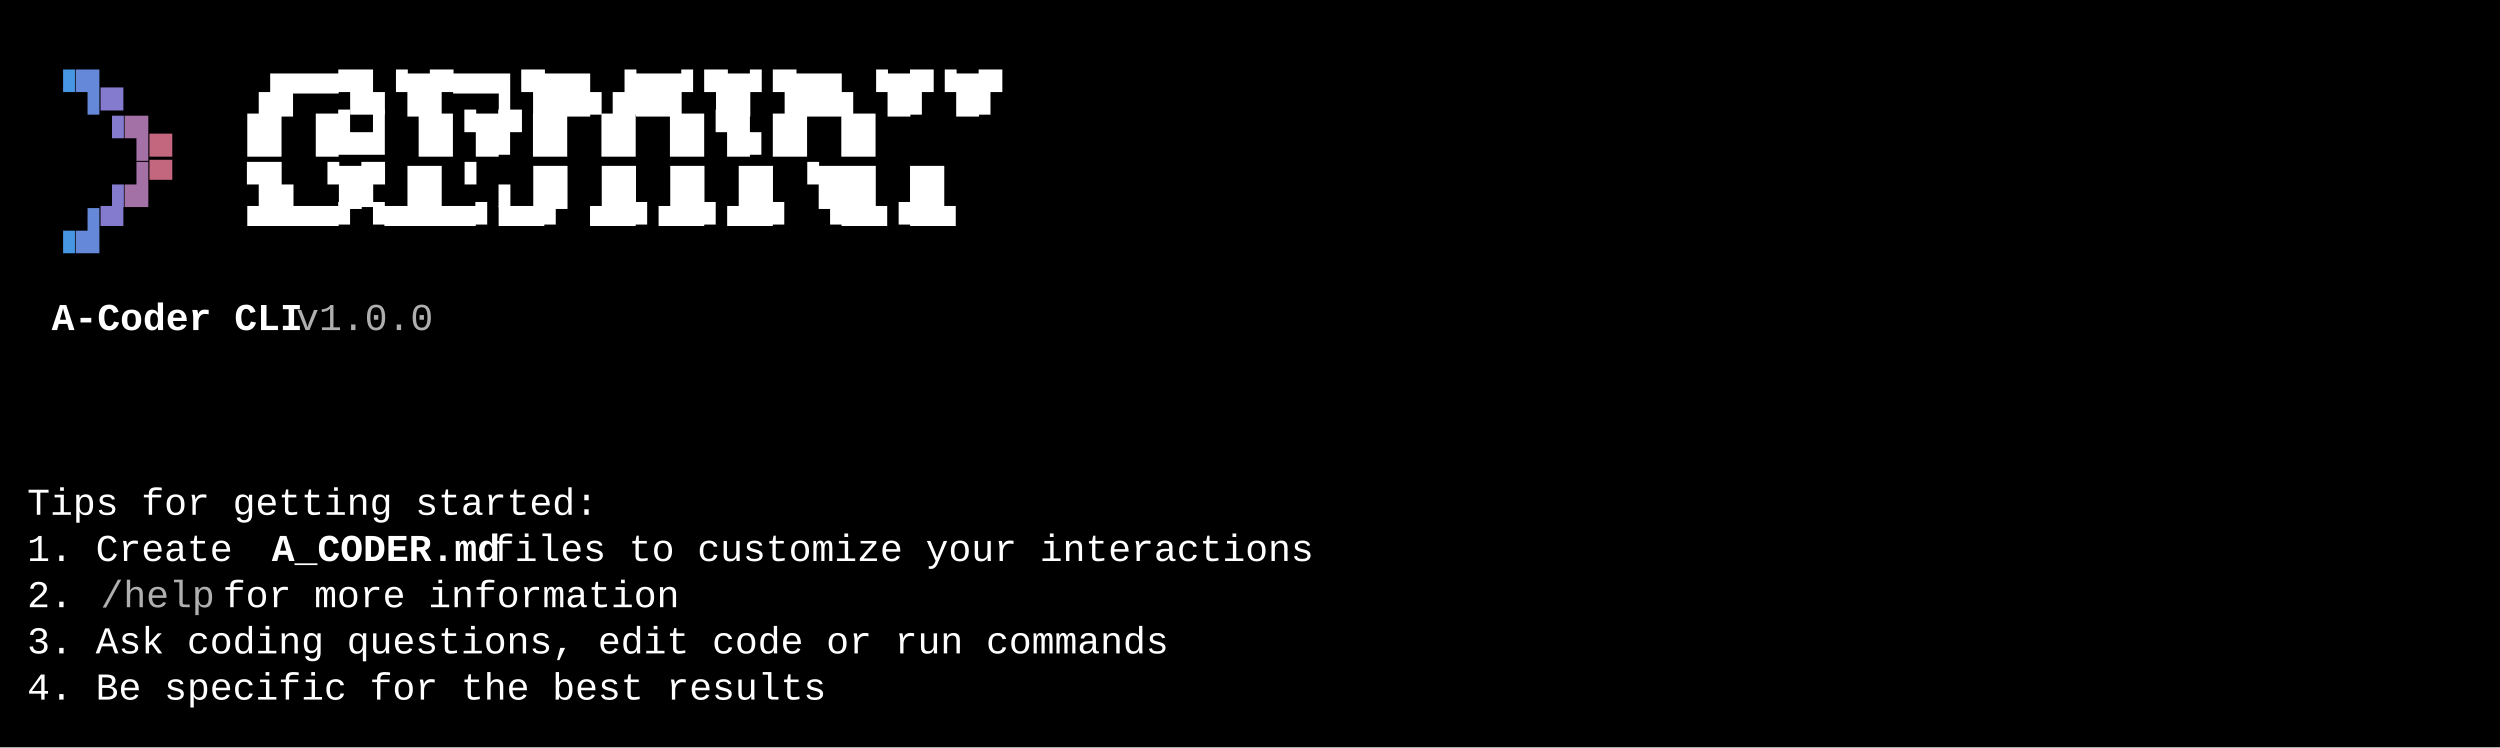
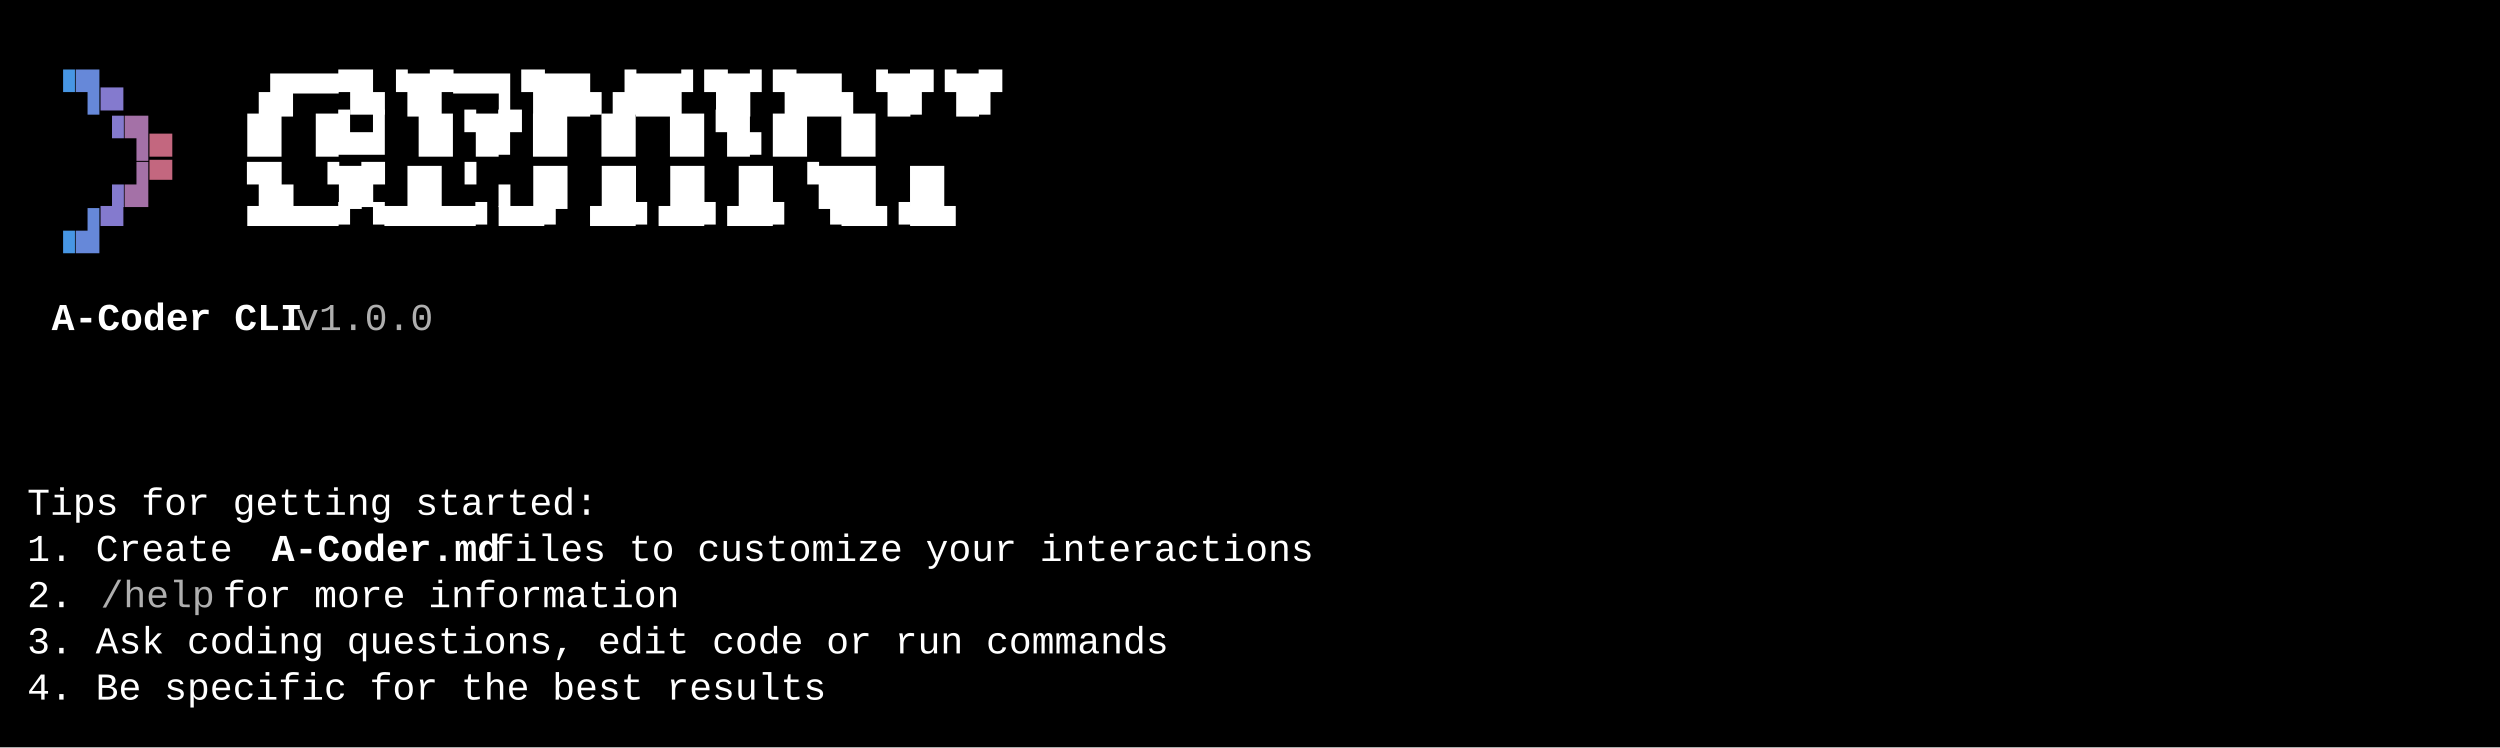
<svg xmlns="http://www.w3.org/2000/svg" width="920" height="275" viewBox="0 0 920 275">
  <style>
    text { font-family: Consolas, "Courier New", monospace; font-size: 14px; dominant-baseline: text-before-edge; white-space: pre; }
  </style>
  <rect width="920" height="275" fill="#000000" />
  <g transform="translate(10, 10)">
    <text x="9" y="19" fill="#4796e4" textLength="9" lengthAdjust="spacingAndGlyphs">▝</text>
    <text x="18" y="19" fill="#6688d9" textLength="9" lengthAdjust="spacingAndGlyphs">▜</text>
    <text x="27" y="19" fill="#847ace" textLength="9" lengthAdjust="spacingAndGlyphs">▄</text>
    <text x="81" y="19" fill="#ffffff" textLength="297" lengthAdjust="spacingAndGlyphs">▗█▀▀▜▙▝█▛▀▀▌▜██▖▟██▘▜█▘▜██▖▝█▛▝█▛</text>
    <text x="27" y="36" fill="#847ace" textLength="9" lengthAdjust="spacingAndGlyphs">▝</text>
    <text x="36" y="36" fill="#a471a7" textLength="9" lengthAdjust="spacingAndGlyphs">▜</text>
    <text x="45" y="36" fill="#c3677f" textLength="9" lengthAdjust="spacingAndGlyphs">▄</text>
    <text x="81" y="36" fill="#ffffff" textLength="297" lengthAdjust="spacingAndGlyphs">█▌     █▙▟  ▐█▝█▛▐█ ▐█ ▐█▝█▖█▌ █▌</text>
    <text x="27" y="53" fill="#847ace" textLength="9" lengthAdjust="spacingAndGlyphs">▗</text>
    <text x="36" y="53" fill="#a471a7" textLength="9" lengthAdjust="spacingAndGlyphs">▟</text>
    <text x="45" y="53" fill="#c3677f" textLength="9" lengthAdjust="spacingAndGlyphs">▀</text>
    <text x="81" y="53" fill="#ffffff" textLength="297" lengthAdjust="spacingAndGlyphs">▜▙ ▝█▛ █▌▝ ▖▐█   ▐█ ▐█ ▐█ ▝██▌ █▌</text>
    <text x="9" y="70" fill="#4796e4" textLength="9" lengthAdjust="spacingAndGlyphs">▗</text>
    <text x="18" y="70" fill="#6688d9" textLength="9" lengthAdjust="spacingAndGlyphs">▟</text>
    <text x="27" y="70" fill="#847ace" textLength="9" lengthAdjust="spacingAndGlyphs">▀</text>
    <text x="81" y="70" fill="#ffffff" textLength="297" lengthAdjust="spacingAndGlyphs"> ▀▀▀▀▘▝▀▀▀▀▘▀▀▘  ▀▀▘▀▀▘▀▀▘ ▝▀▀▝▀▀</text>
    <text x="9" y="104" fill="#ffffff" textLength="90" lengthAdjust="spacingAndGlyphs" font-weight="bold">A-Coder CLI</text>
    <text x="99" y="104" fill="#afafaf" textLength="63" lengthAdjust="spacingAndGlyphs"> v1.0.0</text>
    <text x="0" y="172" fill="#ffffff" textLength="225" lengthAdjust="spacingAndGlyphs">Tips for getting started:</text>
    <text x="0" y="189" fill="#ffffff" textLength="90" lengthAdjust="spacingAndGlyphs">1. Create </text>
-     <text x="90" y="189" fill="#ffffff" textLength="81" lengthAdjust="spacingAndGlyphs" font-weight="bold">A_CODER.md</text>
+     <text x="90" y="189" fill="#ffffff" textLength="81" lengthAdjust="spacingAndGlyphs" font-weight="bold">A-Coder.md</text>
    <text x="171" y="189" fill="#ffffff" textLength="333" lengthAdjust="spacingAndGlyphs"> files to customize your interactions</text>
    <text x="0" y="206" fill="#ffffff" textLength="27" lengthAdjust="spacingAndGlyphs">2. </text>
    <text x="27" y="206" fill="#afafaf" textLength="45" lengthAdjust="spacingAndGlyphs">/help</text>
    <text x="72" y="206" fill="#ffffff" textLength="189" lengthAdjust="spacingAndGlyphs"> for more information</text>
    <text x="0" y="223" fill="#ffffff" textLength="450" lengthAdjust="spacingAndGlyphs">3. Ask coding questions, edit code or run commands</text>
    <text x="0" y="240" fill="#ffffff" textLength="315" lengthAdjust="spacingAndGlyphs">4. Be specific for the best results</text>
  </g>
</svg>
